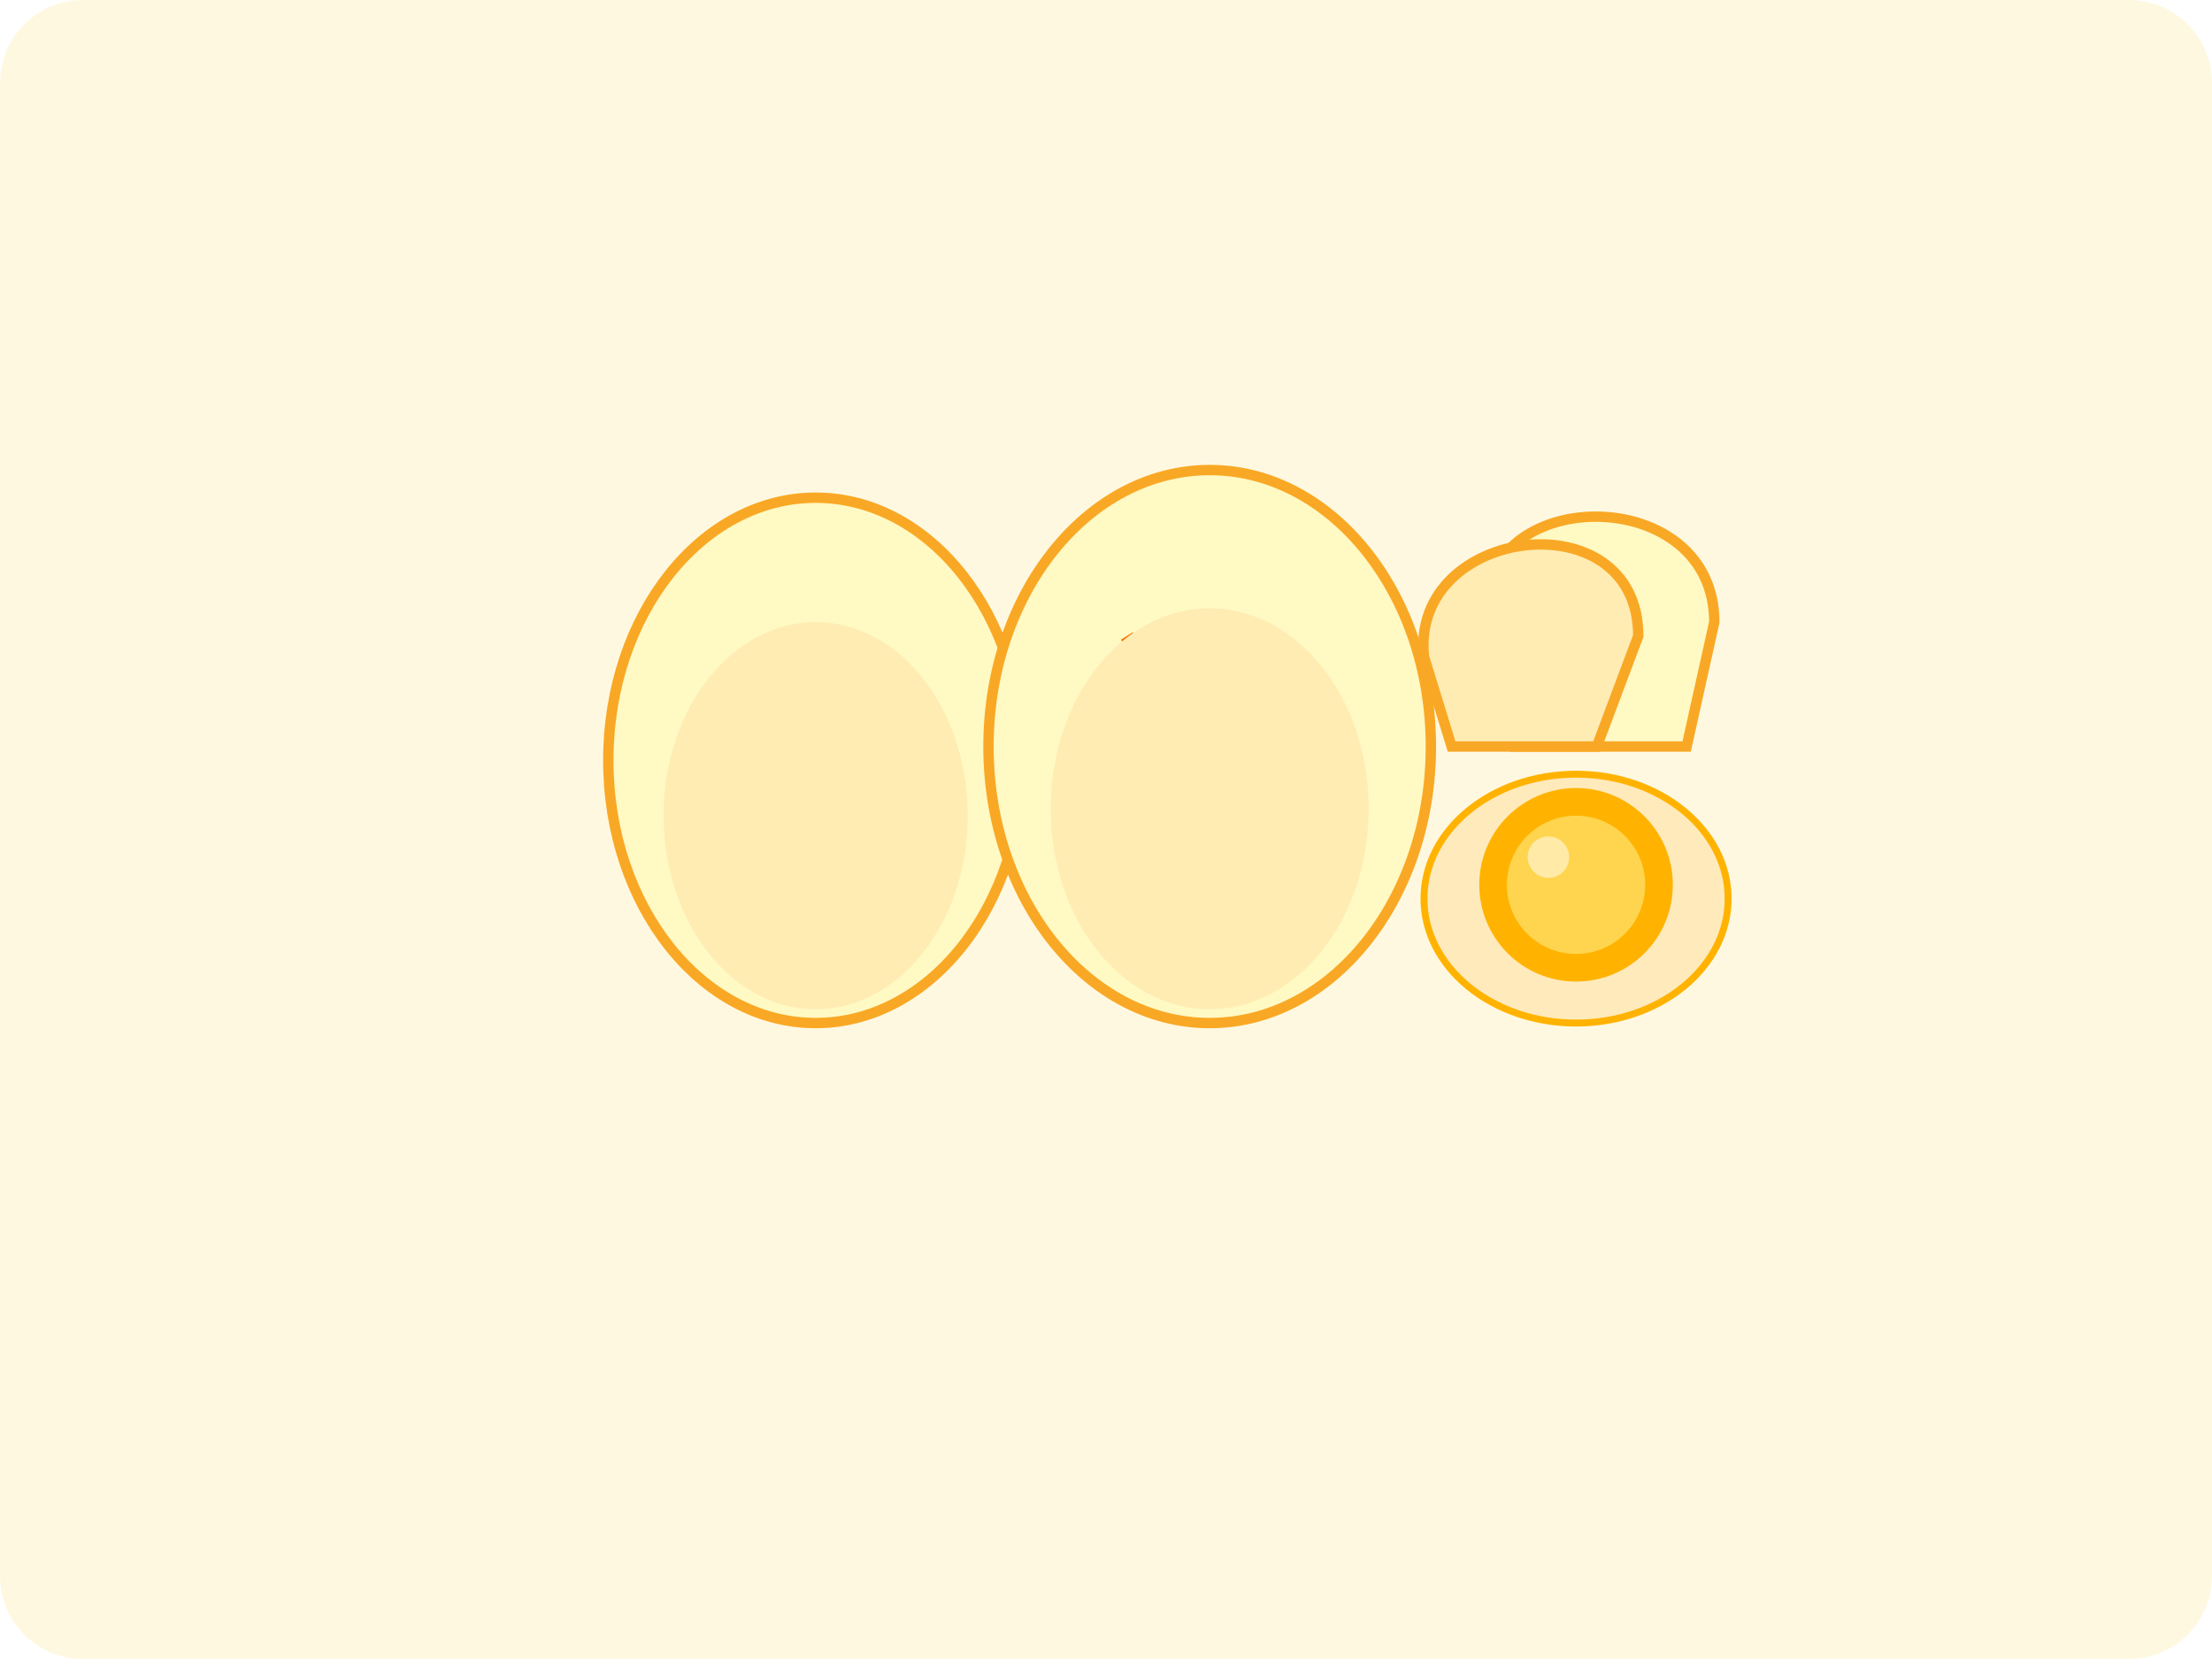
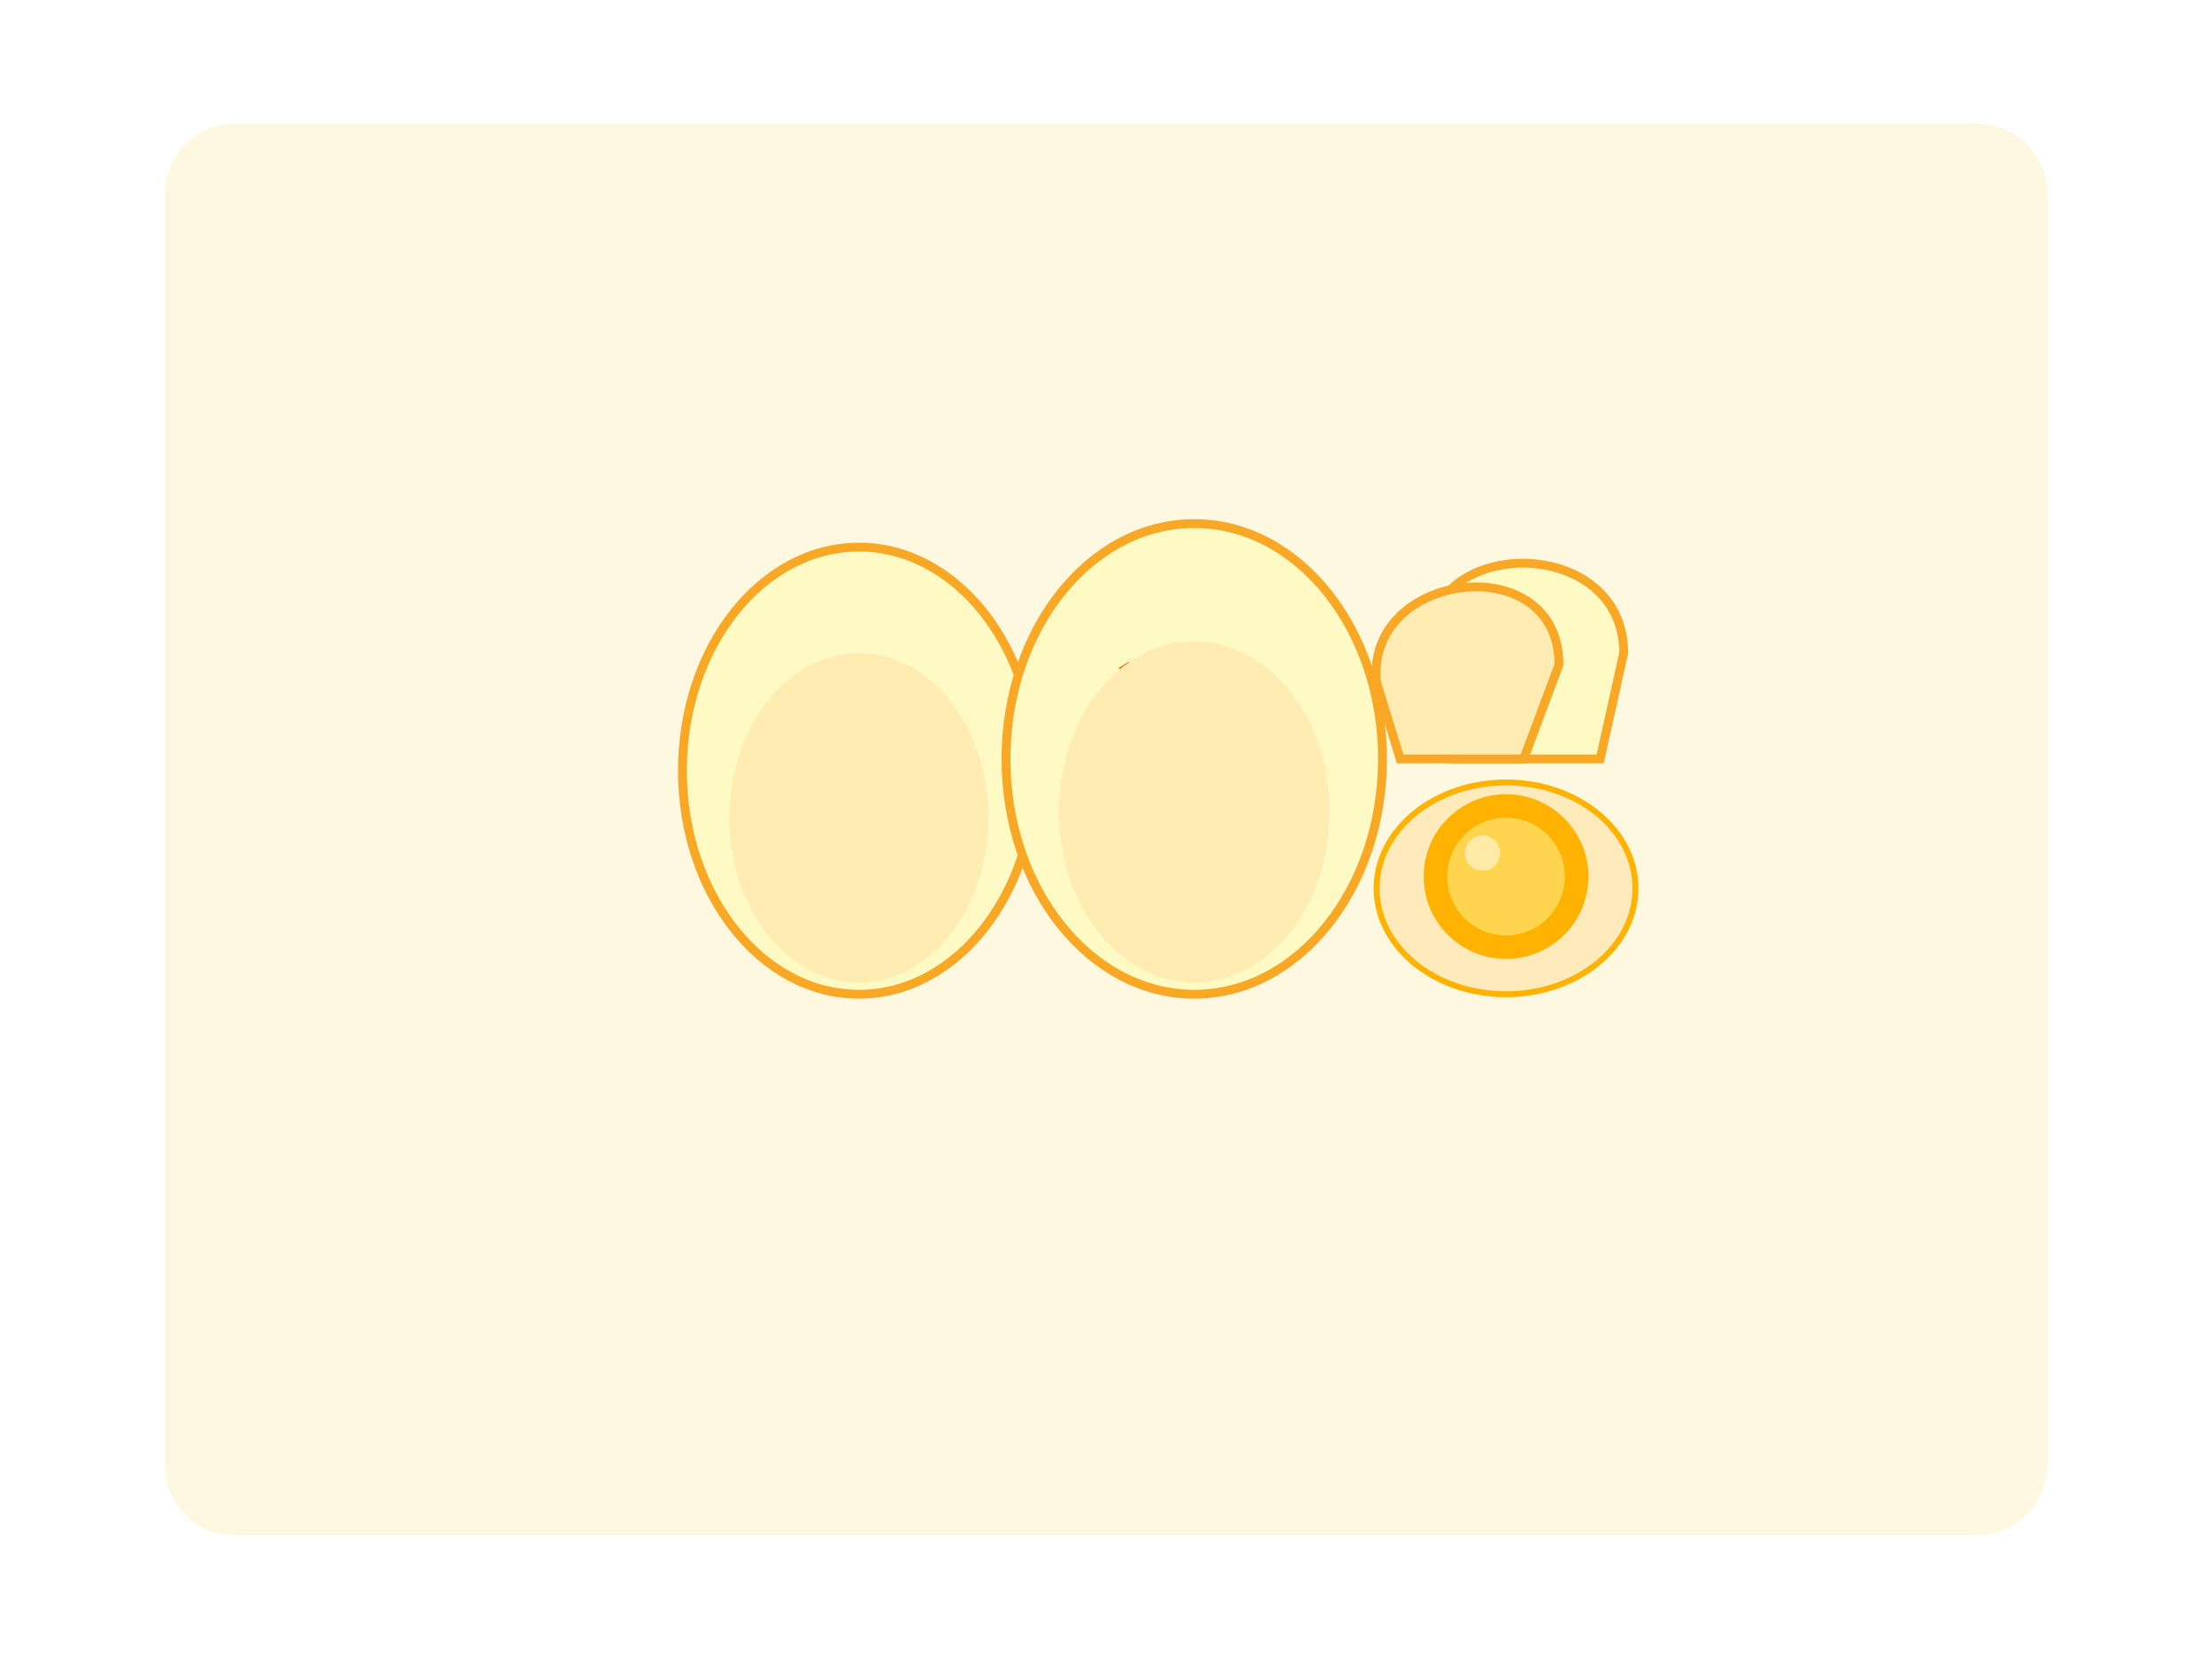
- <svg xmlns="http://www.w3.org/2000/svg" width="320" height="240" viewBox="0 0 320 240">
+ <svg xmlns="http://www.w3.org/2000/svg" width="320" height="240" viewBox="-28 -20 376 280">
  <rect width="320" height="240" fill="#fff8e1" rx="12" />
  <ellipse cx="118" cy="110" rx="30" ry="38" fill="#fff9c4" stroke="#f9a825" stroke-width="1.5" />
  <ellipse cx="118" cy="118" rx="22" ry="28" fill="#ffecb3" />
  <ellipse cx="175" cy="108" rx="32" ry="40" fill="#fff9c4" stroke="#f9a825" stroke-width="1.5" />
  <polyline points="163,92 168,100 162,106 170,112" stroke="#f57f17" stroke-width="2" fill="none" />
  <ellipse cx="175" cy="117" rx="23" ry="29" fill="#ffecb3" />
  <path d="M215 88 C215 70 248 70 248 90 L244 108 L219 108 Z" fill="#fff9c4" stroke="#f9a825" stroke-width="1.5" />
  <path d="M206 95 C204 76 237 72 237 92 L231 108 L210 108 Z" fill="#ffecb3" stroke="#f9a825" stroke-width="1.5" />
  <ellipse cx="228" cy="130" rx="22" ry="18" fill="rgba(255,200,100,0.3)" stroke="#ffb300" stroke-width="1" />
  <circle cx="228" cy="128" r="14" fill="#ffb300" />
  <circle cx="228" cy="128" r="10" fill="#ffd54f" />
  <circle cx="224" cy="124" r="3" fill="rgba(255,255,255,0.5)" />
</svg>
